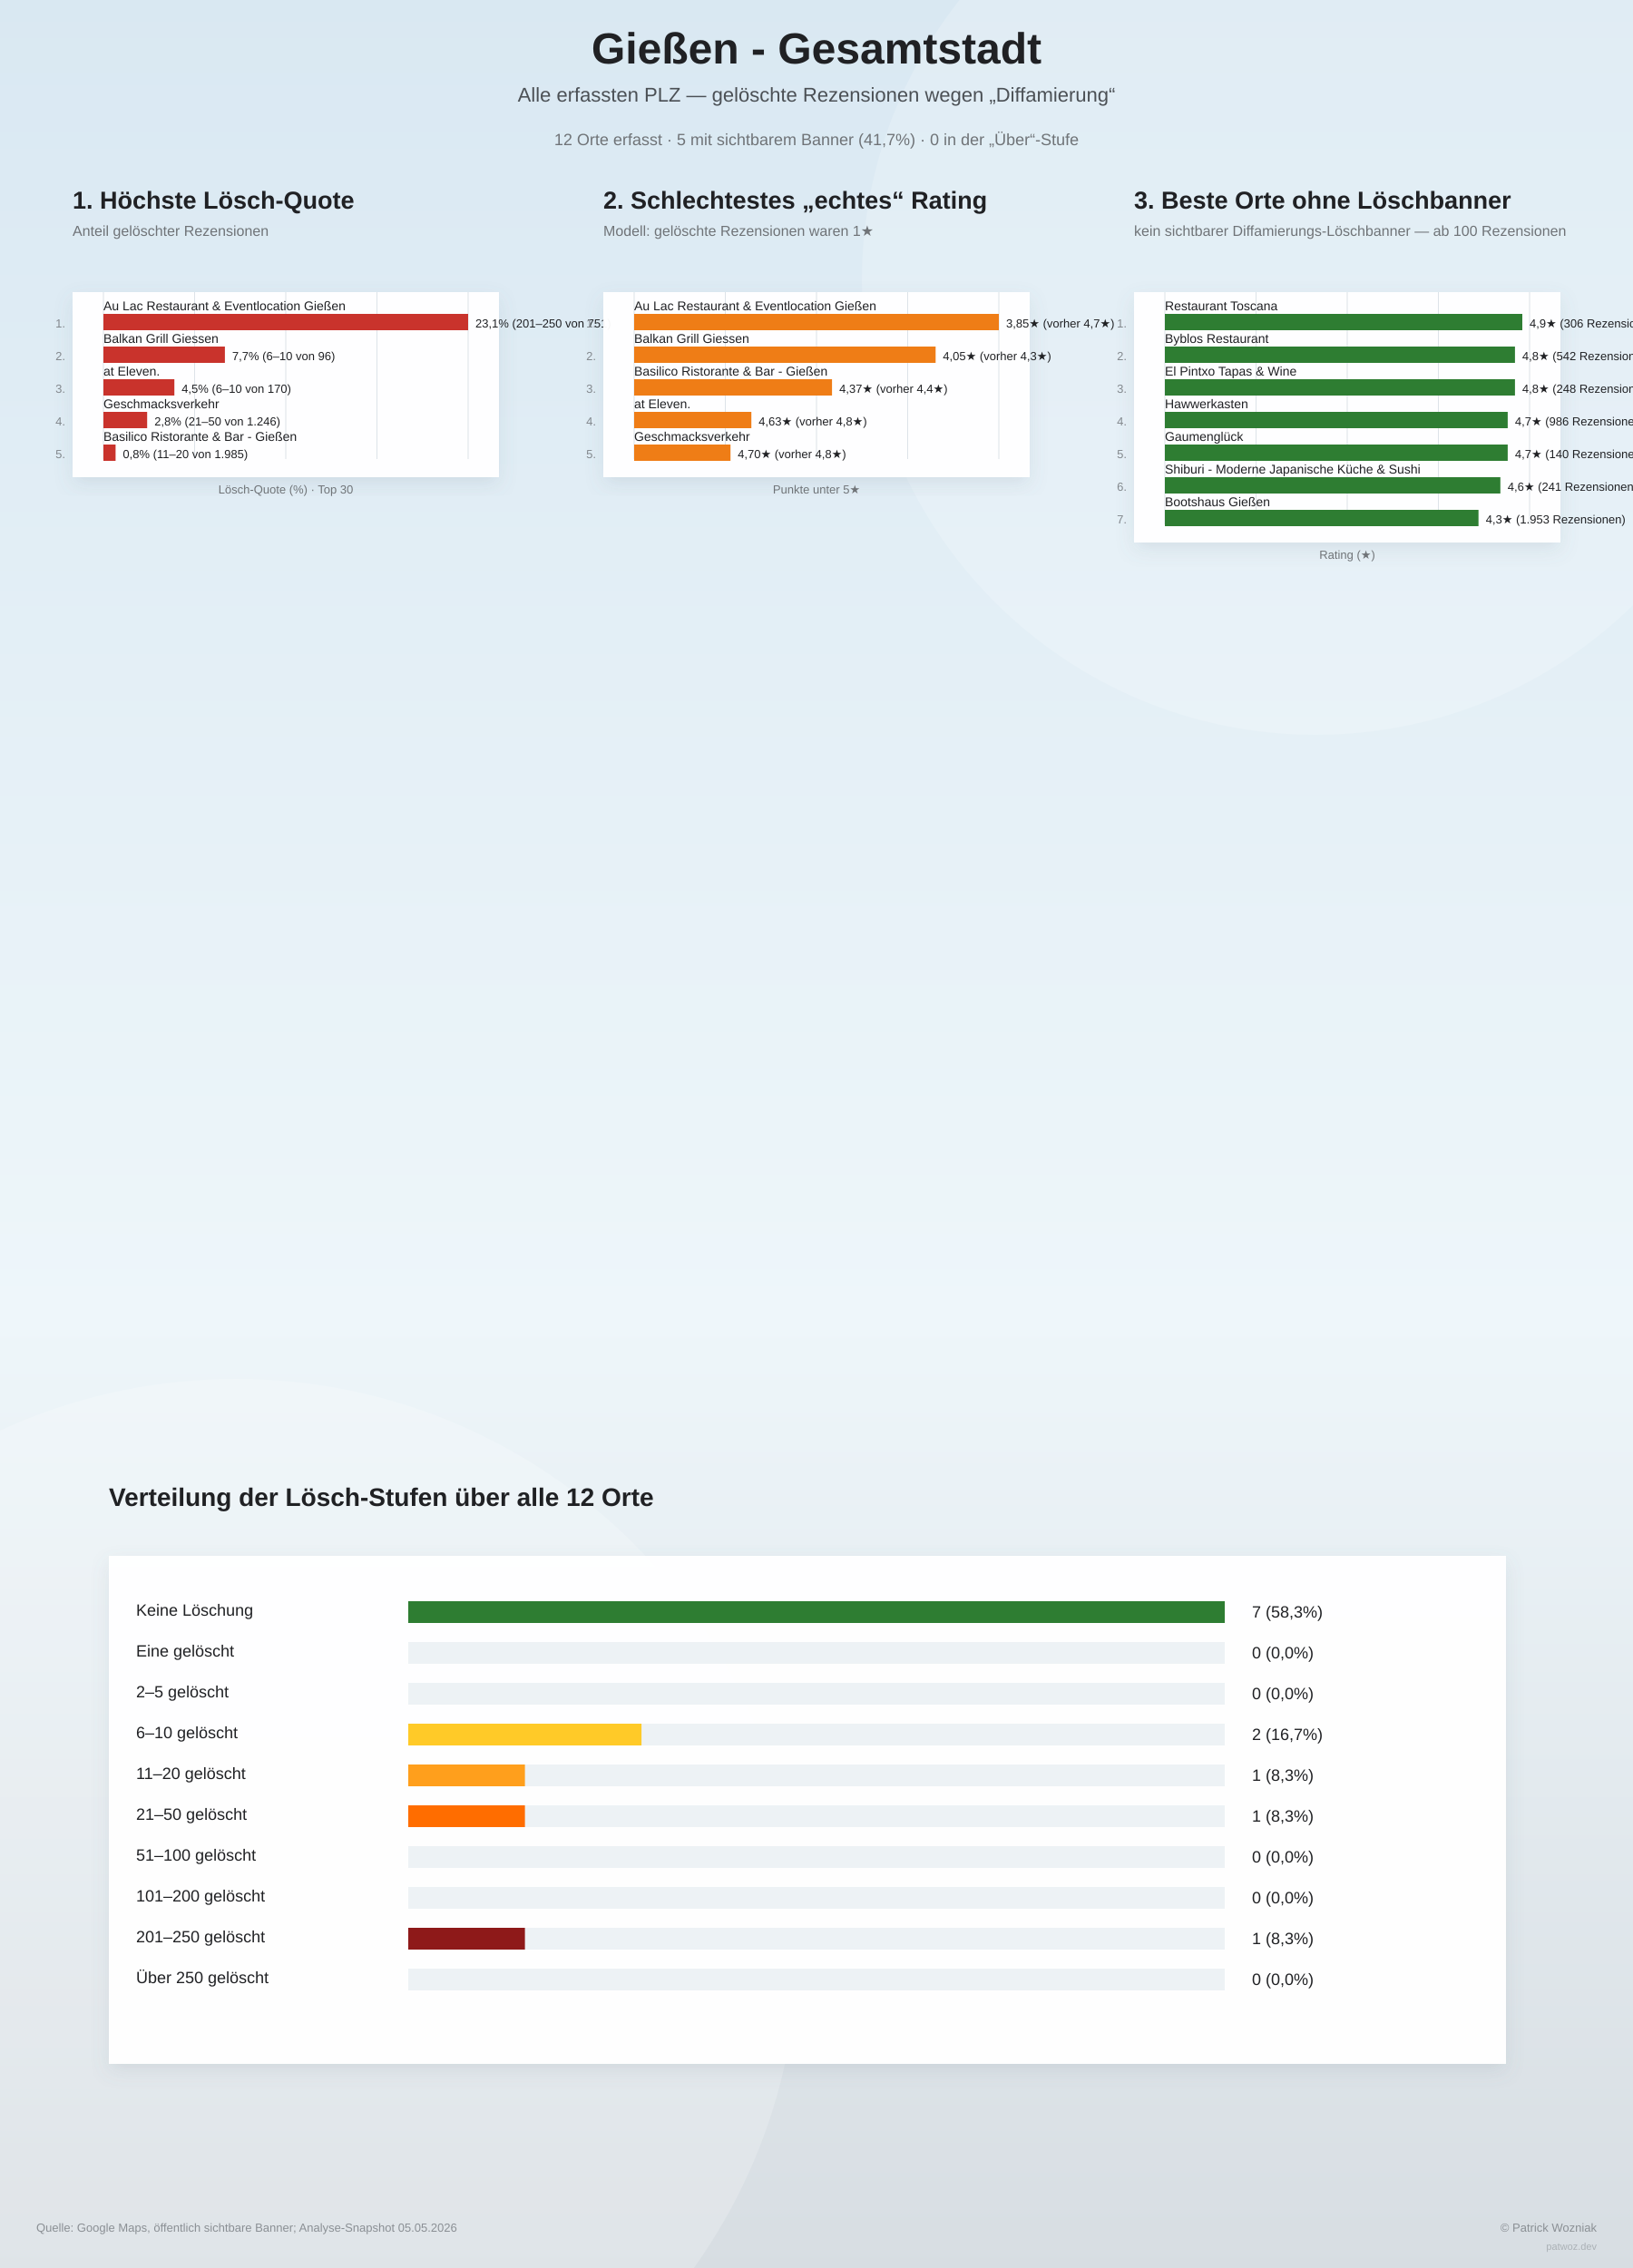
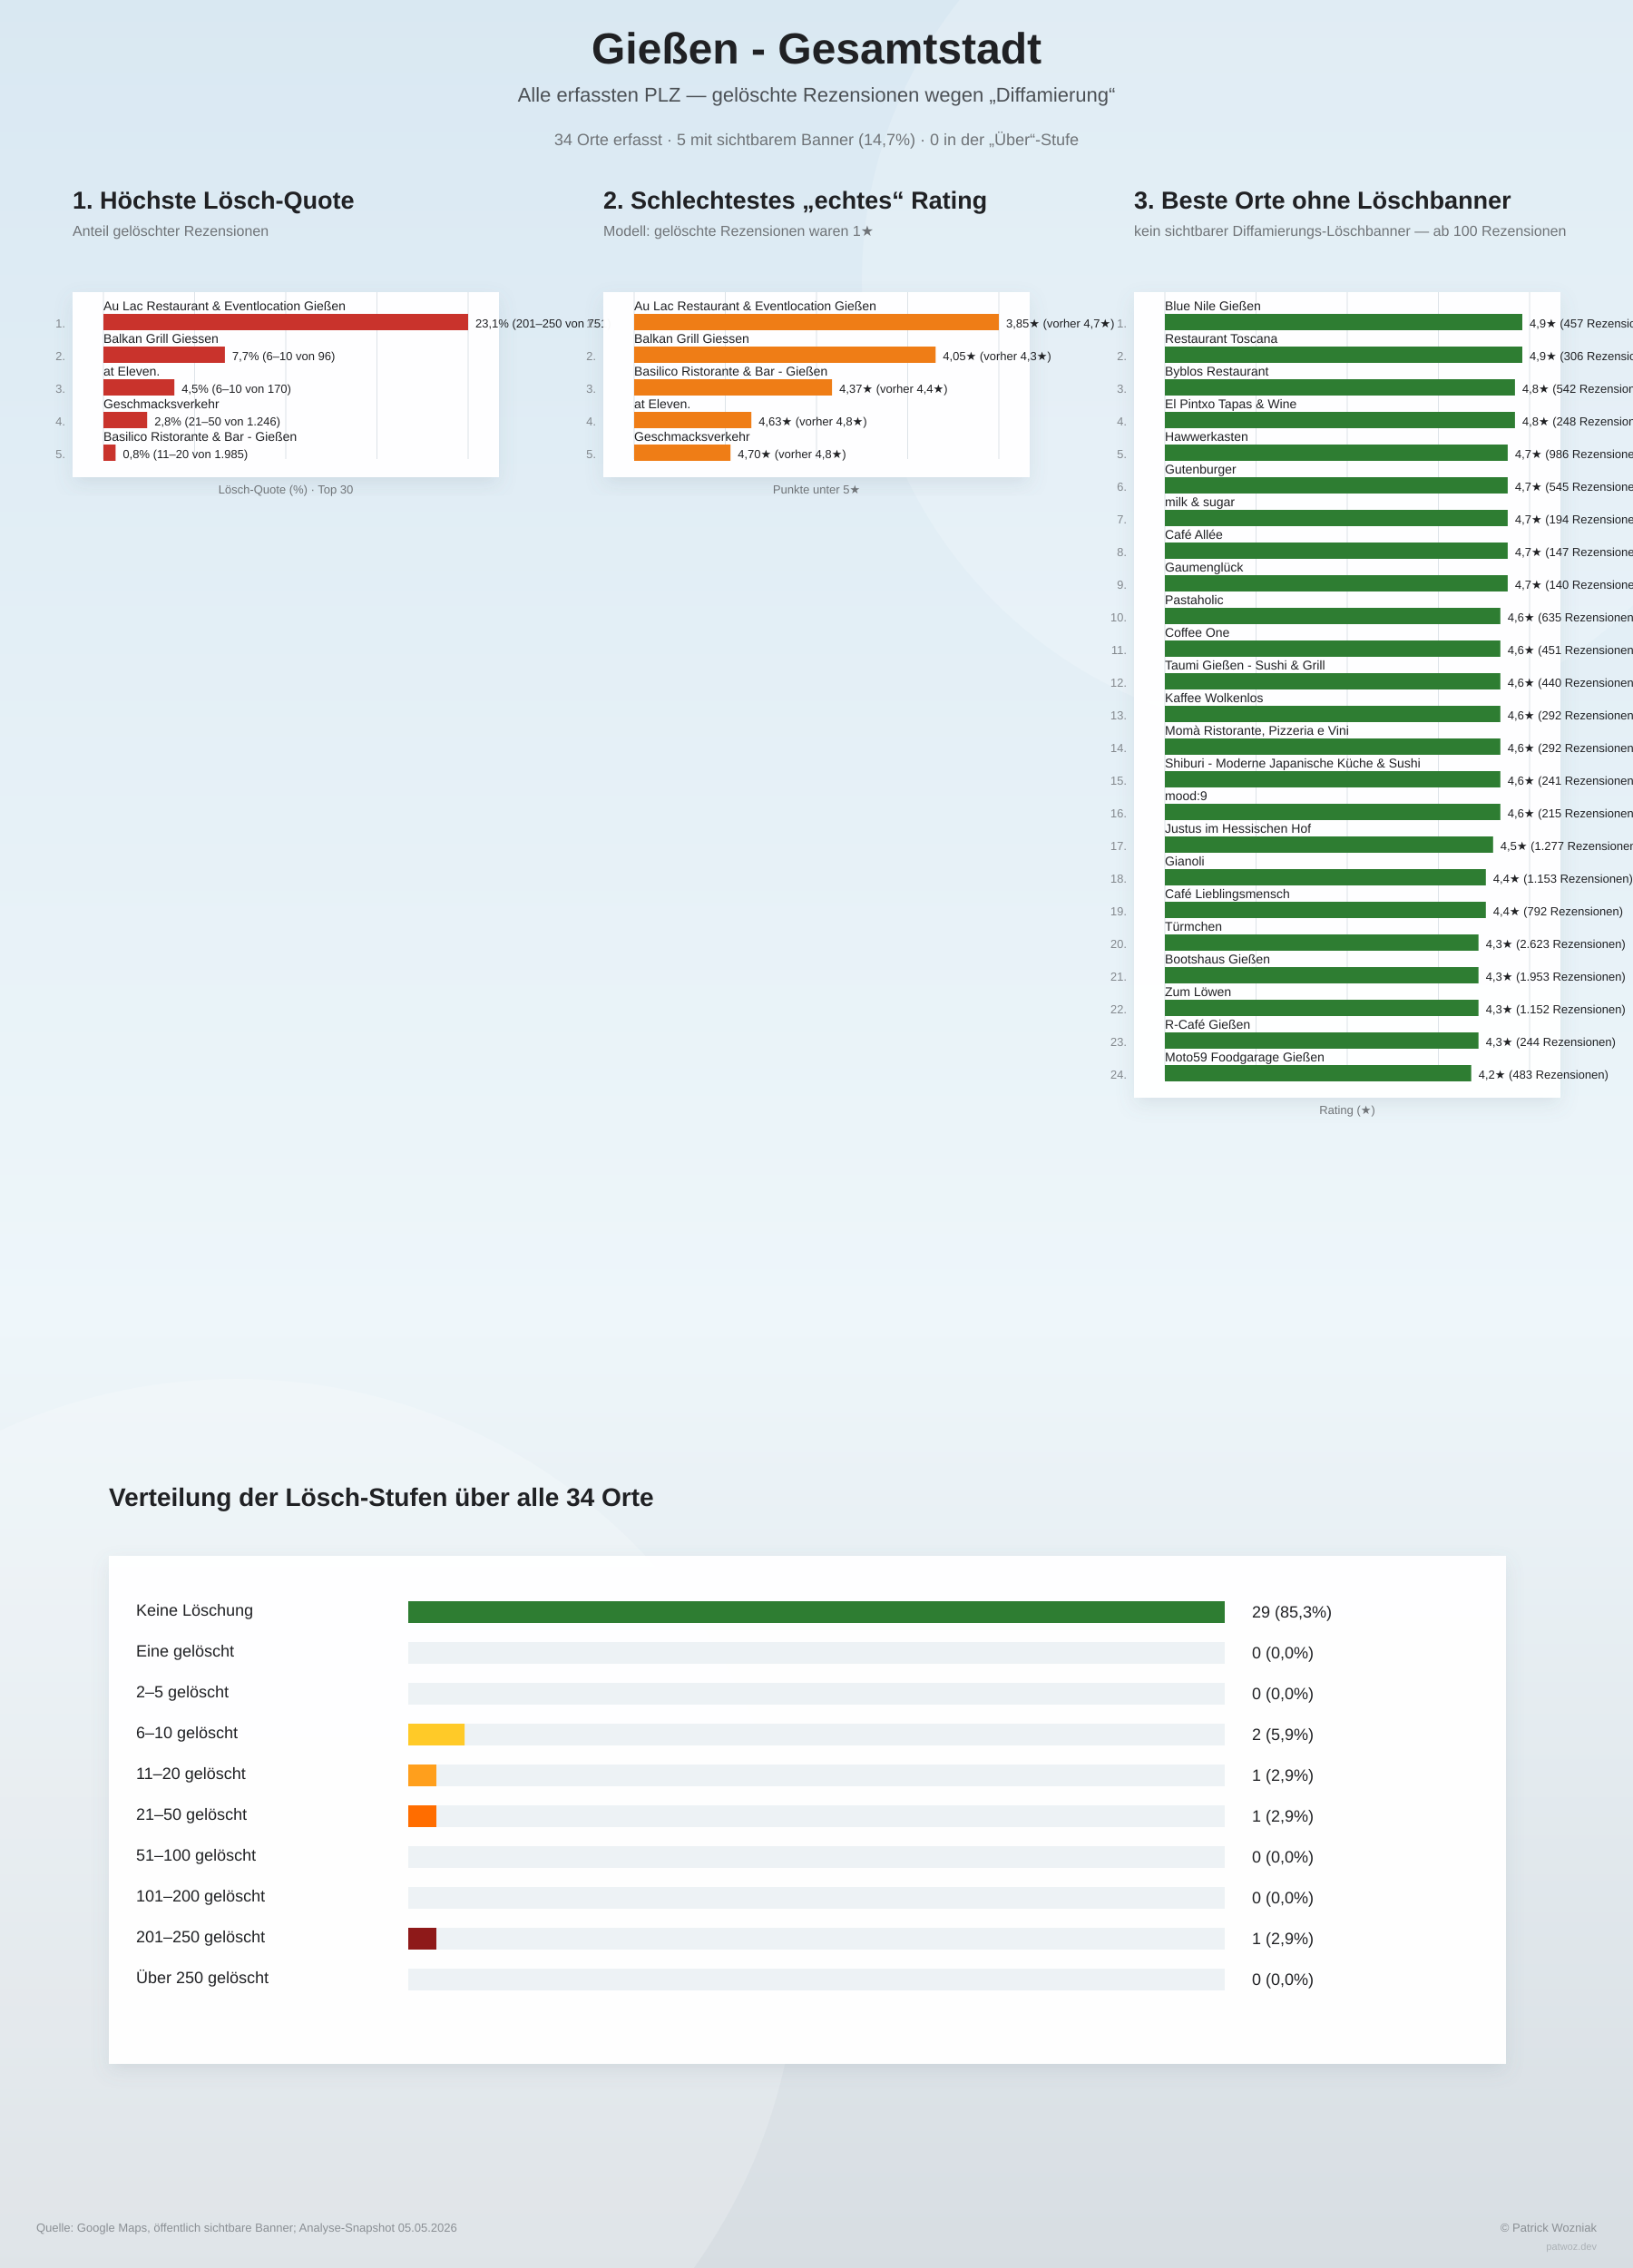
<svg xmlns="http://www.w3.org/2000/svg" width="1800" height="2500" viewBox="0 0 1800 2500">
  <defs>
    <linearGradient id="bg" x1="0" y1="0" x2="0" y2="1">
      <stop offset="0%" stop-color="#d9e8f2" />
      <stop offset="58%" stop-color="#eef6fa" />
      <stop offset="100%" stop-color="#d7dde2" />
    </linearGradient>
    <filter id="softShadow" x="-10%" y="-10%" width="120%" height="120%">
      <feDropShadow dx="0" dy="8" stdDeviation="10" flood-color="#6d7f8a" flood-opacity="0.16" />
    </filter>
  </defs>
  <rect width="100%" height="100%" fill="url(#bg)" />
  <circle cx="1450" cy="310" r="500" fill="#ffffff" opacity="0.18" />
  <circle cx="260" cy="2140" r="620" fill="#ffffff" opacity="0.20" />
  <text x="900" y="70" text-anchor="middle" font-family="Arial, sans-serif" font-size="48" font-weight="800" fill="#202124">Gießen - Gesamtstadt</text>
  <text x="900" y="112" text-anchor="middle" font-family="Arial, sans-serif" font-size="22" fill="#4b5055">Alle erfassten PLZ — gelöschte Rezensionen wegen „Diffamierung“</text>
-   <text x="900" y="160" text-anchor="middle" font-family="Arial, sans-serif" font-size="18" fill="#6f7377">12 Orte erfasst · 5 mit sichtbarem Banner (41,7%) · 0 in der „Über“-Stufe</text>
+   <text x="900" y="160" text-anchor="middle" font-family="Arial, sans-serif" font-size="18" fill="#6f7377">34 Orte erfasst · 5 mit sichtbarem Banner (14,7%) · 0 in der „Über“-Stufe</text>
  <g>
    <text x="80" y="230" font-family="Arial, sans-serif" font-size="27" font-weight="800" fill="#202124">1. Höchste Lösch-Quote</text>
    <text x="80" y="260" font-family="Arial, sans-serif" font-size="16" fill="#6f7377">Anteil gelöschter Rezensionen</text>
    <rect x="80" y="322" width="470" height="204" fill="#ffffff" opacity="0.96" filter="url(#softShadow)" />
    <line x1="114.0" y1="322" x2="114.0" y2="506.0" stroke="#dde3e8" stroke-width="1" />
    <line x1="214.5" y1="322" x2="214.5" y2="506.0" stroke="#dde3e8" stroke-width="1" />
    <line x1="315.0" y1="322" x2="315.0" y2="506.0" stroke="#dde3e8" stroke-width="1" />
    <line x1="415.5" y1="322" x2="415.5" y2="506.0" stroke="#dde3e8" stroke-width="1" />
    <line x1="516.0" y1="322" x2="516.0" y2="506.0" stroke="#dde3e8" stroke-width="1" />
    <text x="72" y="361.0" text-anchor="end" font-family="Arial, sans-serif" font-size="13" fill="#83888d">1.</text>
    <text x="114" y="342.0" font-family="Arial, sans-serif" font-size="14" fill="#202124">Au Lac Restaurant &amp; Eventlocation Gießen</text>
    <rect x="114" y="346.0" width="402.0" height="18" fill="#c9332c" />
    <text x="524.0" y="361.0" font-family="Arial, sans-serif" font-size="13" fill="#202124">23,1%  (201–250 von 751)</text>
    <text x="72" y="397.0" text-anchor="end" font-family="Arial, sans-serif" font-size="13" fill="#83888d">2.</text>
    <text x="114" y="378.0" font-family="Arial, sans-serif" font-size="14" fill="#202124">Balkan Grill Giessen</text>
    <rect x="114" y="382.0" width="133.9" height="18" fill="#c9332c" />
    <text x="255.9" y="397.0" font-family="Arial, sans-serif" font-size="13" fill="#202124">7,7%  (6–10 von 96)</text>
    <text x="72" y="433.0" text-anchor="end" font-family="Arial, sans-serif" font-size="13" fill="#83888d">3.</text>
    <text x="114" y="414.0" font-family="Arial, sans-serif" font-size="14" fill="#202124">at Eleven.</text>
    <rect x="114" y="418.0" width="78.2" height="18" fill="#c9332c" />
    <text x="200.2" y="433.0" font-family="Arial, sans-serif" font-size="13" fill="#202124">4,5%  (6–10 von 170)</text>
    <text x="72" y="469.0" text-anchor="end" font-family="Arial, sans-serif" font-size="13" fill="#83888d">4.</text>
    <text x="114" y="450.0" font-family="Arial, sans-serif" font-size="14" fill="#202124">Geschmacksverkehr</text>
    <rect x="114" y="454.0" width="48.2" height="18" fill="#c9332c" />
    <text x="170.2" y="469.0" font-family="Arial, sans-serif" font-size="13" fill="#202124">2,8%  (21–50 von 1.246)</text>
    <text x="72" y="505.0" text-anchor="end" font-family="Arial, sans-serif" font-size="13" fill="#83888d">5.</text>
    <text x="114" y="486.0" font-family="Arial, sans-serif" font-size="14" fill="#202124">Basilico Ristorante &amp; Bar - Gießen</text>
    <rect x="114" y="490.0" width="13.4" height="18" fill="#c9332c" />
    <text x="135.4" y="505.0" font-family="Arial, sans-serif" font-size="13" fill="#202124">0,8%  (11–20 von 1.985)</text>
    <text x="315" y="544.0" text-anchor="middle" font-family="Arial, sans-serif" font-size="13" fill="#6f7377">Lösch-Quote (%) · Top 30</text>
  </g>
  <g>
    <text x="665" y="230" font-family="Arial, sans-serif" font-size="27" font-weight="800" fill="#202124">2. Schlechtestes „echtes“ Rating</text>
    <text x="665" y="260" font-family="Arial, sans-serif" font-size="16" fill="#6f7377">Modell: gelöschte Rezensionen waren 1★</text>
    <rect x="665" y="322" width="470" height="204" fill="#ffffff" opacity="0.96" filter="url(#softShadow)" />
    <line x1="699.0" y1="322" x2="699.0" y2="506.0" stroke="#dde3e8" stroke-width="1" />
    <line x1="799.5" y1="322" x2="799.5" y2="506.0" stroke="#dde3e8" stroke-width="1" />
    <line x1="900.0" y1="322" x2="900.0" y2="506.0" stroke="#dde3e8" stroke-width="1" />
    <line x1="1000.5" y1="322" x2="1000.5" y2="506.0" stroke="#dde3e8" stroke-width="1" />
    <line x1="1101.0" y1="322" x2="1101.0" y2="506.0" stroke="#dde3e8" stroke-width="1" />
    <text x="657" y="361.0" text-anchor="end" font-family="Arial, sans-serif" font-size="13" fill="#83888d">1.</text>
    <text x="699" y="342.0" font-family="Arial, sans-serif" font-size="14" fill="#202124">Au Lac Restaurant &amp; Eventlocation Gießen</text>
    <rect x="699" y="346.0" width="402.0" height="18" fill="#ef7d16" />
    <text x="1109.0" y="361.0" font-family="Arial, sans-serif" font-size="13" fill="#202124">3,85★  (vorher 4,7★)</text>
    <text x="657" y="397.0" text-anchor="end" font-family="Arial, sans-serif" font-size="13" fill="#83888d">2.</text>
    <text x="699" y="378.0" font-family="Arial, sans-serif" font-size="14" fill="#202124">Balkan Grill Giessen</text>
    <rect x="699" y="382.0" width="332.3" height="18" fill="#ef7d16" />
    <text x="1039.3" y="397.0" font-family="Arial, sans-serif" font-size="13" fill="#202124">4,05★  (vorher 4,3★)</text>
    <text x="657" y="433.0" text-anchor="end" font-family="Arial, sans-serif" font-size="13" fill="#83888d">3.</text>
    <text x="699" y="414.0" font-family="Arial, sans-serif" font-size="14" fill="#202124">Basilico Ristorante &amp; Bar - Gießen</text>
    <rect x="699" y="418.0" width="218.1" height="18" fill="#ef7d16" />
    <text x="925.1" y="433.0" font-family="Arial, sans-serif" font-size="13" fill="#202124">4,37★  (vorher 4,4★)</text>
    <text x="657" y="469.0" text-anchor="end" font-family="Arial, sans-serif" font-size="13" fill="#83888d">4.</text>
    <text x="699" y="450.0" font-family="Arial, sans-serif" font-size="14" fill="#202124">at Eleven.</text>
    <rect x="699" y="454.0" width="129.2" height="18" fill="#ef7d16" />
    <text x="836.2" y="469.0" font-family="Arial, sans-serif" font-size="13" fill="#202124">4,63★  (vorher 4,8★)</text>
    <text x="657" y="505.0" text-anchor="end" font-family="Arial, sans-serif" font-size="13" fill="#83888d">5.</text>
    <text x="699" y="486.0" font-family="Arial, sans-serif" font-size="14" fill="#202124">Geschmacksverkehr</text>
    <rect x="699" y="490.0" width="106.2" height="18" fill="#ef7d16" />
    <text x="813.2" y="505.0" font-family="Arial, sans-serif" font-size="13" fill="#202124">4,70★  (vorher 4,8★)</text>
    <text x="900" y="544.0" text-anchor="middle" font-family="Arial, sans-serif" font-size="13" fill="#6f7377">Punkte unter 5★</text>
  </g>
  <g>
    <text x="1250" y="230" font-family="Arial, sans-serif" font-size="27" font-weight="800" fill="#202124">3. Beste Orte ohne Löschbanner</text>
    <text x="1250" y="260" font-family="Arial, sans-serif" font-size="16" fill="#6f7377">kein sichtbarer Diffamierungs-Löschbanner — ab 100 Rezensionen</text>
-     <rect x="1250" y="322" width="470" height="276" fill="#ffffff" opacity="0.96" filter="url(#softShadow)" />
-     <line x1="1284.0" y1="322" x2="1284.0" y2="578.0" stroke="#dde3e8" stroke-width="1" />
-     <line x1="1384.5" y1="322" x2="1384.5" y2="578.0" stroke="#dde3e8" stroke-width="1" />
-     <line x1="1485.0" y1="322" x2="1485.0" y2="578.0" stroke="#dde3e8" stroke-width="1" />
-     <line x1="1585.5" y1="322" x2="1585.5" y2="578.0" stroke="#dde3e8" stroke-width="1" />
-     <line x1="1686.0" y1="322" x2="1686.0" y2="578.0" stroke="#dde3e8" stroke-width="1" />
+     <rect x="1250" y="322" width="470" height="888" fill="#ffffff" opacity="0.96" filter="url(#softShadow)" />
+     <line x1="1284.0" y1="322" x2="1284.0" y2="1190.0" stroke="#dde3e8" stroke-width="1" />
+     <line x1="1384.5" y1="322" x2="1384.5" y2="1190.0" stroke="#dde3e8" stroke-width="1" />
+     <line x1="1485.0" y1="322" x2="1485.0" y2="1190.0" stroke="#dde3e8" stroke-width="1" />
+     <line x1="1585.5" y1="322" x2="1585.5" y2="1190.0" stroke="#dde3e8" stroke-width="1" />
+     <line x1="1686.0" y1="322" x2="1686.0" y2="1190.0" stroke="#dde3e8" stroke-width="1" />
    <text x="1242" y="361.0" text-anchor="end" font-family="Arial, sans-serif" font-size="13" fill="#83888d">1.</text>
-     <text x="1284" y="342.0" font-family="Arial, sans-serif" font-size="14" fill="#202124">Restaurant Toscana</text>
+     <text x="1284" y="342.0" font-family="Arial, sans-serif" font-size="14" fill="#202124">Blue Nile Gießen</text>
    <rect x="1284" y="346.0" width="394.0" height="18" fill="#2e7d32" />
-     <text x="1686.0" y="361.0" font-family="Arial, sans-serif" font-size="13" fill="#202124">4,9★  (306 Rezensionen)</text>
+     <text x="1686.0" y="361.0" font-family="Arial, sans-serif" font-size="13" fill="#202124">4,9★  (457 Rezensionen)</text>
    <text x="1242" y="397.0" text-anchor="end" font-family="Arial, sans-serif" font-size="13" fill="#83888d">2.</text>
-     <text x="1284" y="378.0" font-family="Arial, sans-serif" font-size="14" fill="#202124">Byblos Restaurant</text>
-     <rect x="1284" y="382.0" width="385.9" height="18" fill="#2e7d32" />
-     <text x="1677.9" y="397.0" font-family="Arial, sans-serif" font-size="13" fill="#202124">4,8★  (542 Rezensionen)</text>
+     <text x="1284" y="378.0" font-family="Arial, sans-serif" font-size="14" fill="#202124">Restaurant Toscana</text>
+     <rect x="1284" y="382.0" width="394.0" height="18" fill="#2e7d32" />
+     <text x="1686.0" y="397.0" font-family="Arial, sans-serif" font-size="13" fill="#202124">4,9★  (306 Rezensionen)</text>
    <text x="1242" y="433.0" text-anchor="end" font-family="Arial, sans-serif" font-size="13" fill="#83888d">3.</text>
-     <text x="1284" y="414.0" font-family="Arial, sans-serif" font-size="14" fill="#202124">El Pintxo Tapas &amp; Wine</text>
+     <text x="1284" y="414.0" font-family="Arial, sans-serif" font-size="14" fill="#202124">Byblos Restaurant</text>
    <rect x="1284" y="418.0" width="385.9" height="18" fill="#2e7d32" />
-     <text x="1677.9" y="433.0" font-family="Arial, sans-serif" font-size="13" fill="#202124">4,8★  (248 Rezensionen)</text>
+     <text x="1677.9" y="433.0" font-family="Arial, sans-serif" font-size="13" fill="#202124">4,8★  (542 Rezensionen)</text>
    <text x="1242" y="469.0" text-anchor="end" font-family="Arial, sans-serif" font-size="13" fill="#83888d">4.</text>
-     <text x="1284" y="450.0" font-family="Arial, sans-serif" font-size="14" fill="#202124">Hawwerkasten</text>
-     <rect x="1284" y="454.0" width="377.9" height="18" fill="#2e7d32" />
-     <text x="1669.9" y="469.0" font-family="Arial, sans-serif" font-size="13" fill="#202124">4,7★  (986 Rezensionen)</text>
+     <text x="1284" y="450.0" font-family="Arial, sans-serif" font-size="14" fill="#202124">El Pintxo Tapas &amp; Wine</text>
+     <rect x="1284" y="454.0" width="385.9" height="18" fill="#2e7d32" />
+     <text x="1677.9" y="469.0" font-family="Arial, sans-serif" font-size="13" fill="#202124">4,8★  (248 Rezensionen)</text>
    <text x="1242" y="505.0" text-anchor="end" font-family="Arial, sans-serif" font-size="13" fill="#83888d">5.</text>
-     <text x="1284" y="486.0" font-family="Arial, sans-serif" font-size="14" fill="#202124">Gaumenglück</text>
+     <text x="1284" y="486.0" font-family="Arial, sans-serif" font-size="14" fill="#202124">Hawwerkasten</text>
    <rect x="1284" y="490.0" width="377.9" height="18" fill="#2e7d32" />
-     <text x="1669.9" y="505.0" font-family="Arial, sans-serif" font-size="13" fill="#202124">4,7★  (140 Rezensionen)</text>
+     <text x="1669.9" y="505.0" font-family="Arial, sans-serif" font-size="13" fill="#202124">4,7★  (986 Rezensionen)</text>
    <text x="1242" y="541.0" text-anchor="end" font-family="Arial, sans-serif" font-size="13" fill="#83888d">6.</text>
-     <text x="1284" y="522.0" font-family="Arial, sans-serif" font-size="14" fill="#202124">Shiburi - Moderne Japanische Küche &amp; Sushi</text>
-     <rect x="1284" y="526.0" width="369.8" height="18" fill="#2e7d32" />
-     <text x="1661.8" y="541.0" font-family="Arial, sans-serif" font-size="13" fill="#202124">4,6★  (241 Rezensionen)</text>
+     <text x="1284" y="522.0" font-family="Arial, sans-serif" font-size="14" fill="#202124">Gutenburger</text>
+     <rect x="1284" y="526.0" width="377.9" height="18" fill="#2e7d32" />
+     <text x="1669.9" y="541.0" font-family="Arial, sans-serif" font-size="13" fill="#202124">4,7★  (545 Rezensionen)</text>
    <text x="1242" y="577.0" text-anchor="end" font-family="Arial, sans-serif" font-size="13" fill="#83888d">7.</text>
-     <text x="1284" y="558.0" font-family="Arial, sans-serif" font-size="14" fill="#202124">Bootshaus Gießen</text>
-     <rect x="1284" y="562.0" width="345.7" height="18" fill="#2e7d32" />
-     <text x="1637.7" y="577.0" font-family="Arial, sans-serif" font-size="13" fill="#202124">4,3★  (1.953 Rezensionen)</text>
-     <text x="1485" y="616.0" text-anchor="middle" font-family="Arial, sans-serif" font-size="13" fill="#6f7377">Rating (★)</text>
-   </g>
-   <g>
-     <text x="120" y="1660" font-family="Arial, sans-serif" font-size="28" font-weight="800" fill="#202124">Verteilung der Lösch-Stufen über alle 12 Orte</text>
+     <text x="1284" y="558.0" font-family="Arial, sans-serif" font-size="14" fill="#202124">milk &amp; sugar</text>
+     <rect x="1284" y="562.0" width="377.9" height="18" fill="#2e7d32" />
+     <text x="1669.9" y="577.0" font-family="Arial, sans-serif" font-size="13" fill="#202124">4,7★  (194 Rezensionen)</text>
+     <text x="1242" y="613.0" text-anchor="end" font-family="Arial, sans-serif" font-size="13" fill="#83888d">8.</text>
+     <text x="1284" y="594.0" font-family="Arial, sans-serif" font-size="14" fill="#202124">Café Allée</text>
+     <rect x="1284" y="598.0" width="377.9" height="18" fill="#2e7d32" />
+     <text x="1669.9" y="613.0" font-family="Arial, sans-serif" font-size="13" fill="#202124">4,7★  (147 Rezensionen)</text>
+     <text x="1242" y="649.0" text-anchor="end" font-family="Arial, sans-serif" font-size="13" fill="#83888d">9.</text>
+     <text x="1284" y="630.0" font-family="Arial, sans-serif" font-size="14" fill="#202124">Gaumenglück</text>
+     <rect x="1284" y="634.0" width="377.9" height="18" fill="#2e7d32" />
+     <text x="1669.9" y="649.0" font-family="Arial, sans-serif" font-size="13" fill="#202124">4,7★  (140 Rezensionen)</text>
+     <text x="1242" y="685.0" text-anchor="end" font-family="Arial, sans-serif" font-size="13" fill="#83888d">10.</text>
+     <text x="1284" y="666.0" font-family="Arial, sans-serif" font-size="14" fill="#202124">Pastaholic</text>
+     <rect x="1284" y="670.0" width="369.8" height="18" fill="#2e7d32" />
+     <text x="1661.8" y="685.0" font-family="Arial, sans-serif" font-size="13" fill="#202124">4,6★  (635 Rezensionen)</text>
+     <text x="1242" y="721.0" text-anchor="end" font-family="Arial, sans-serif" font-size="13" fill="#83888d">11.</text>
+     <text x="1284" y="702.0" font-family="Arial, sans-serif" font-size="14" fill="#202124">Coffee One</text>
+     <rect x="1284" y="706.0" width="369.8" height="18" fill="#2e7d32" />
+     <text x="1661.8" y="721.0" font-family="Arial, sans-serif" font-size="13" fill="#202124">4,6★  (451 Rezensionen)</text>
+     <text x="1242" y="757.0" text-anchor="end" font-family="Arial, sans-serif" font-size="13" fill="#83888d">12.</text>
+     <text x="1284" y="738.0" font-family="Arial, sans-serif" font-size="14" fill="#202124">Taumi Gießen - Sushi &amp; Grill</text>
+     <rect x="1284" y="742.0" width="369.8" height="18" fill="#2e7d32" />
+     <text x="1661.8" y="757.0" font-family="Arial, sans-serif" font-size="13" fill="#202124">4,6★  (440 Rezensionen)</text>
+     <text x="1242" y="793.0" text-anchor="end" font-family="Arial, sans-serif" font-size="13" fill="#83888d">13.</text>
+     <text x="1284" y="774.0" font-family="Arial, sans-serif" font-size="14" fill="#202124">Kaffee Wolkenlos</text>
+     <rect x="1284" y="778.0" width="369.8" height="18" fill="#2e7d32" />
+     <text x="1661.8" y="793.0" font-family="Arial, sans-serif" font-size="13" fill="#202124">4,6★  (292 Rezensionen)</text>
+     <text x="1242" y="829.0" text-anchor="end" font-family="Arial, sans-serif" font-size="13" fill="#83888d">14.</text>
+     <text x="1284" y="810.0" font-family="Arial, sans-serif" font-size="14" fill="#202124">Momà Ristorante, Pizzeria e Vini</text>
+     <rect x="1284" y="814.0" width="369.8" height="18" fill="#2e7d32" />
+     <text x="1661.8" y="829.0" font-family="Arial, sans-serif" font-size="13" fill="#202124">4,6★  (292 Rezensionen)</text>
+     <text x="1242" y="865.0" text-anchor="end" font-family="Arial, sans-serif" font-size="13" fill="#83888d">15.</text>
+     <text x="1284" y="846.0" font-family="Arial, sans-serif" font-size="14" fill="#202124">Shiburi - Moderne Japanische Küche &amp; Sushi</text>
+     <rect x="1284" y="850.0" width="369.8" height="18" fill="#2e7d32" />
+     <text x="1661.8" y="865.0" font-family="Arial, sans-serif" font-size="13" fill="#202124">4,6★  (241 Rezensionen)</text>
+     <text x="1242" y="901.0" text-anchor="end" font-family="Arial, sans-serif" font-size="13" fill="#83888d">16.</text>
+     <text x="1284" y="882.0" font-family="Arial, sans-serif" font-size="14" fill="#202124">mood:9</text>
+     <rect x="1284" y="886.0" width="369.8" height="18" fill="#2e7d32" />
+     <text x="1661.8" y="901.0" font-family="Arial, sans-serif" font-size="13" fill="#202124">4,6★  (215 Rezensionen)</text>
+     <text x="1242" y="937.0" text-anchor="end" font-family="Arial, sans-serif" font-size="13" fill="#83888d">17.</text>
+     <text x="1284" y="918.0" font-family="Arial, sans-serif" font-size="14" fill="#202124">Justus im Hessischen Hof</text>
+     <rect x="1284" y="922.0" width="361.8" height="18" fill="#2e7d32" />
+     <text x="1653.8" y="937.0" font-family="Arial, sans-serif" font-size="13" fill="#202124">4,5★  (1.277 Rezensionen)</text>
+     <text x="1242" y="973.0" text-anchor="end" font-family="Arial, sans-serif" font-size="13" fill="#83888d">18.</text>
+     <text x="1284" y="954.0" font-family="Arial, sans-serif" font-size="14" fill="#202124">Gianoli</text>
+     <rect x="1284" y="958.0" width="353.8" height="18" fill="#2e7d32" />
+     <text x="1645.8" y="973.0" font-family="Arial, sans-serif" font-size="13" fill="#202124">4,4★  (1.153 Rezensionen)</text>
+     <text x="1242" y="1009.0" text-anchor="end" font-family="Arial, sans-serif" font-size="13" fill="#83888d">19.</text>
+     <text x="1284" y="990.0" font-family="Arial, sans-serif" font-size="14" fill="#202124">Café Lieblingsmensch</text>
+     <rect x="1284" y="994.0" width="353.8" height="18" fill="#2e7d32" />
+     <text x="1645.8" y="1009.0" font-family="Arial, sans-serif" font-size="13" fill="#202124">4,4★  (792 Rezensionen)</text>
+     <text x="1242" y="1045.0" text-anchor="end" font-family="Arial, sans-serif" font-size="13" fill="#83888d">20.</text>
+     <text x="1284" y="1026.0" font-family="Arial, sans-serif" font-size="14" fill="#202124">Türmchen</text>
+     <rect x="1284" y="1030.0" width="345.7" height="18" fill="#2e7d32" />
+     <text x="1637.7" y="1045.0" font-family="Arial, sans-serif" font-size="13" fill="#202124">4,3★  (2.623 Rezensionen)</text>
+     <text x="1242" y="1081.0" text-anchor="end" font-family="Arial, sans-serif" font-size="13" fill="#83888d">21.</text>
+     <text x="1284" y="1062.0" font-family="Arial, sans-serif" font-size="14" fill="#202124">Bootshaus Gießen</text>
+     <rect x="1284" y="1066.0" width="345.7" height="18" fill="#2e7d32" />
+     <text x="1637.7" y="1081.0" font-family="Arial, sans-serif" font-size="13" fill="#202124">4,3★  (1.953 Rezensionen)</text>
+     <text x="1242" y="1117.0" text-anchor="end" font-family="Arial, sans-serif" font-size="13" fill="#83888d">22.</text>
+     <text x="1284" y="1098.0" font-family="Arial, sans-serif" font-size="14" fill="#202124">Zum Löwen</text>
+     <rect x="1284" y="1102.0" width="345.7" height="18" fill="#2e7d32" />
+     <text x="1637.7" y="1117.0" font-family="Arial, sans-serif" font-size="13" fill="#202124">4,3★  (1.152 Rezensionen)</text>
+     <text x="1242" y="1153.0" text-anchor="end" font-family="Arial, sans-serif" font-size="13" fill="#83888d">23.</text>
+     <text x="1284" y="1134.0" font-family="Arial, sans-serif" font-size="14" fill="#202124">R-Café Gießen</text>
+     <rect x="1284" y="1138.0" width="345.7" height="18" fill="#2e7d32" />
+     <text x="1637.7" y="1153.0" font-family="Arial, sans-serif" font-size="13" fill="#202124">4,3★  (244 Rezensionen)</text>
+     <text x="1242" y="1189.0" text-anchor="end" font-family="Arial, sans-serif" font-size="13" fill="#83888d">24.</text>
+     <text x="1284" y="1170.0" font-family="Arial, sans-serif" font-size="14" fill="#202124">Moto59 Foodgarage Gießen</text>
+     <rect x="1284" y="1174.0" width="337.7" height="18" fill="#2e7d32" />
+     <text x="1629.7" y="1189.0" font-family="Arial, sans-serif" font-size="13" fill="#202124">4,2★  (483 Rezensionen)</text>
+     <text x="1485" y="1228.0" text-anchor="middle" font-family="Arial, sans-serif" font-size="13" fill="#6f7377">Rating (★)</text>
+   </g>
+   <g>
+     <text x="120" y="1660" font-family="Arial, sans-serif" font-size="28" font-weight="800" fill="#202124">Verteilung der Lösch-Stufen über alle 34 Orte</text>
    <rect x="120" y="1715" width="1540" height="560" fill="#ffffff" opacity="0.96" filter="url(#softShadow)" />
    <text x="150" y="1781" font-family="Arial, sans-serif" font-size="18" fill="#202124">Keine Löschung</text>
    <rect x="450" y="1765" width="900" height="24" fill="#edf2f5" />
    <rect x="450" y="1765" width="900.0" height="24" fill="#2e7d32" />
-     <text x="1380" y="1783" font-family="Arial, sans-serif" font-size="18" fill="#202124">7 (58,3%)</text>
+     <text x="1380" y="1783" font-family="Arial, sans-serif" font-size="18" fill="#202124">29 (85,3%)</text>
    <text x="150" y="1826" font-family="Arial, sans-serif" font-size="18" fill="#202124">Eine gelöscht</text>
    <rect x="450" y="1810" width="900" height="24" fill="#edf2f5" />
    <rect x="450" y="1810" width="0.0" height="24" fill="#8bc34a" />
    <text x="1380" y="1828" font-family="Arial, sans-serif" font-size="18" fill="#202124">0 (0,0%)</text>
    <text x="150" y="1871" font-family="Arial, sans-serif" font-size="18" fill="#202124">2–5 gelöscht</text>
    <rect x="450" y="1855" width="900" height="24" fill="#edf2f5" />
    <rect x="450" y="1855" width="0.0" height="24" fill="#cddc39" />
    <text x="1380" y="1873" font-family="Arial, sans-serif" font-size="18" fill="#202124">0 (0,0%)</text>
    <text x="150" y="1916" font-family="Arial, sans-serif" font-size="18" fill="#202124">6–10 gelöscht</text>
    <rect x="450" y="1900" width="900" height="24" fill="#edf2f5" />
-     <rect x="450" y="1900" width="257.1" height="24" fill="#ffca28" />
-     <text x="1380" y="1918" font-family="Arial, sans-serif" font-size="18" fill="#202124">2 (16,7%)</text>
+     <rect x="450" y="1900" width="62.1" height="24" fill="#ffca28" />
+     <text x="1380" y="1918" font-family="Arial, sans-serif" font-size="18" fill="#202124">2 (5,9%)</text>
    <text x="150" y="1961" font-family="Arial, sans-serif" font-size="18" fill="#202124">11–20 gelöscht</text>
    <rect x="450" y="1945" width="900" height="24" fill="#edf2f5" />
-     <rect x="450" y="1945" width="128.6" height="24" fill="#ff9f1c" />
-     <text x="1380" y="1963" font-family="Arial, sans-serif" font-size="18" fill="#202124">1 (8,3%)</text>
+     <rect x="450" y="1945" width="31.0" height="24" fill="#ff9f1c" />
+     <text x="1380" y="1963" font-family="Arial, sans-serif" font-size="18" fill="#202124">1 (2,9%)</text>
    <text x="150" y="2006" font-family="Arial, sans-serif" font-size="18" fill="#202124">21–50 gelöscht</text>
    <rect x="450" y="1990" width="900" height="24" fill="#edf2f5" />
-     <rect x="450" y="1990" width="128.6" height="24" fill="#ff6d00" />
-     <text x="1380" y="2008" font-family="Arial, sans-serif" font-size="18" fill="#202124">1 (8,3%)</text>
+     <rect x="450" y="1990" width="31.0" height="24" fill="#ff6d00" />
+     <text x="1380" y="2008" font-family="Arial, sans-serif" font-size="18" fill="#202124">1 (2,9%)</text>
    <text x="150" y="2051" font-family="Arial, sans-serif" font-size="18" fill="#202124">51–100 gelöscht</text>
    <rect x="450" y="2035" width="900" height="24" fill="#edf2f5" />
    <rect x="450" y="2035" width="0.0" height="24" fill="#e5391b" />
    <text x="1380" y="2053" font-family="Arial, sans-serif" font-size="18" fill="#202124">0 (0,0%)</text>
    <text x="150" y="2096" font-family="Arial, sans-serif" font-size="18" fill="#202124">101–200 gelöscht</text>
    <rect x="450" y="2080" width="900" height="24" fill="#edf2f5" />
    <rect x="450" y="2080" width="0.0" height="24" fill="#c62828" />
    <text x="1380" y="2098" font-family="Arial, sans-serif" font-size="18" fill="#202124">0 (0,0%)</text>
    <text x="150" y="2141" font-family="Arial, sans-serif" font-size="18" fill="#202124">201–250 gelöscht</text>
    <rect x="450" y="2125" width="900" height="24" fill="#edf2f5" />
-     <rect x="450" y="2125" width="128.6" height="24" fill="#8e1919" />
-     <text x="1380" y="2143" font-family="Arial, sans-serif" font-size="18" fill="#202124">1 (8,3%)</text>
+     <rect x="450" y="2125" width="31.0" height="24" fill="#8e1919" />
+     <text x="1380" y="2143" font-family="Arial, sans-serif" font-size="18" fill="#202124">1 (2,9%)</text>
    <text x="150" y="2186" font-family="Arial, sans-serif" font-size="18" fill="#202124">Über 250 gelöscht</text>
    <rect x="450" y="2170" width="900" height="24" fill="#edf2f5" />
    <rect x="450" y="2170" width="0.0" height="24" fill="#5b0f0f" />
    <text x="1380" y="2188" font-family="Arial, sans-serif" font-size="18" fill="#202124">0 (0,0%)</text>
  </g>
  <text x="40" y="2460" font-family="Arial, sans-serif" font-size="13" fill="#8a8f94">Quelle: Google Maps, öffentlich sichtbare Banner; Analyse-Snapshot 05.05.2026</text>
  <text x="1760" y="2460" text-anchor="end" font-family="Arial, sans-serif" font-size="13" fill="#8a8f94">© <a href="https://patwoz.dev" target="_blank" style="fill:#8a8f94;text-decoration:none">Patrick Wozniak</a>
  </text>
  <text x="1760" y="2480" text-anchor="end" font-family="Arial, sans-serif" font-size="11" fill="#aab0b5">patwoz.dev</text>
</svg>
